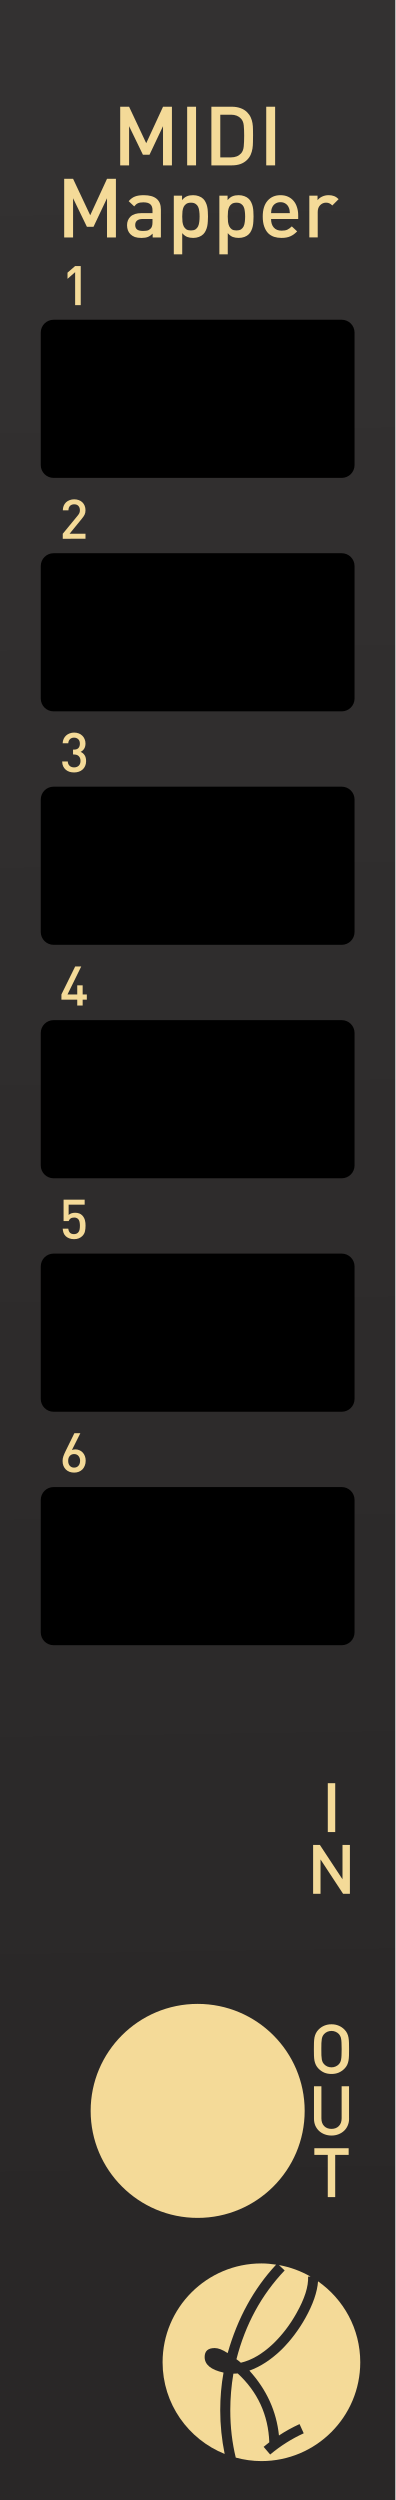
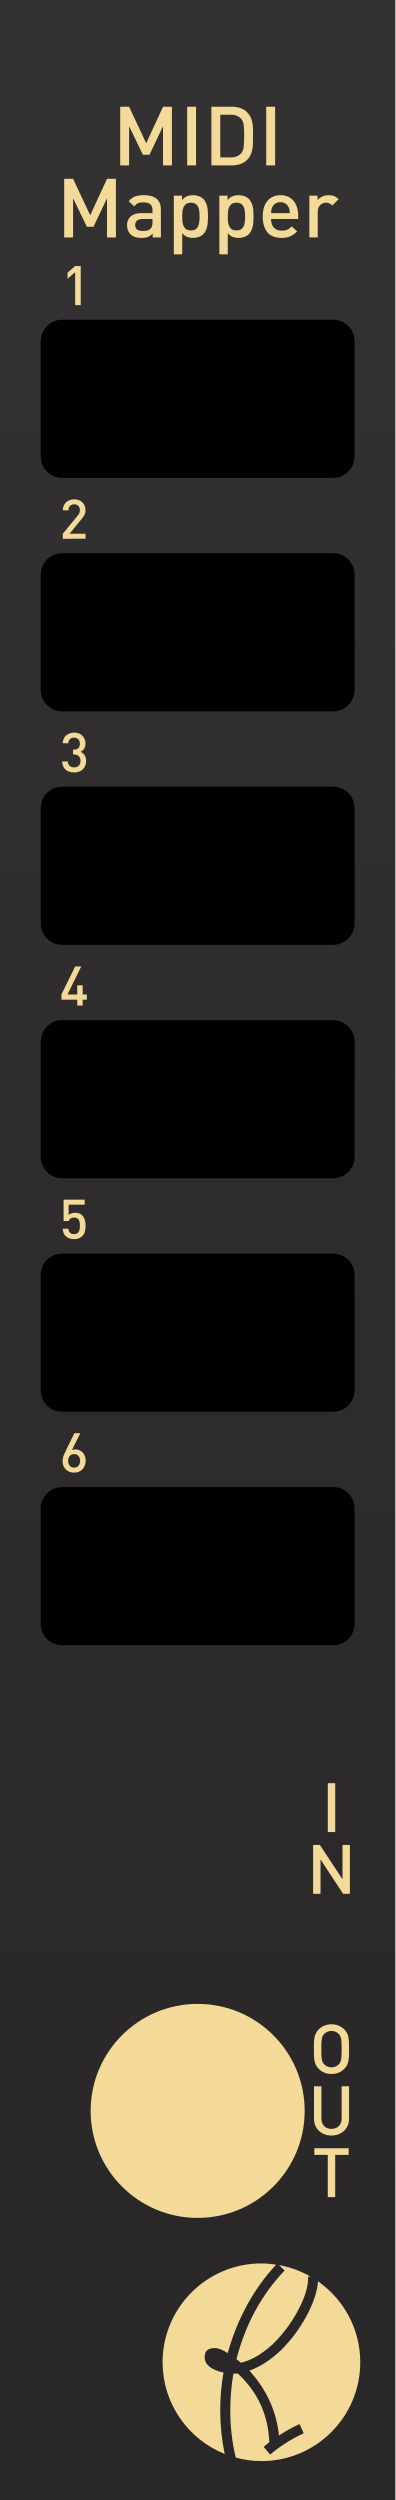
<svg xmlns="http://www.w3.org/2000/svg" xmlns:xlink="http://www.w3.org/1999/xlink" width="20.32mm" height="128.5mm" viewBox="0 0 20.32 128.5" version="1.1" id="svg1141">
  <defs id="defs1135">
    <linearGradient xlink:href="#linearGradient1109" id="linearGradient4954" gradientUnits="userSpaceOnUse" x1="110.747" y1="130.879" x2="111.503" y2="242.571" gradientTransform="matrix(0.4439375,0,0,0.9997364,-37.47226,-125.498)" />
    <linearGradient id="linearGradient1109">
      <stop style="stop-color:#333131;stop-opacity:1" offset="0" id="stop1105" />
      <stop style="stop-color:#292727;stop-opacity:1" offset="1" id="stop1107" />
    </linearGradient>
    <clipPath id="clipPath913" clipPathUnits="userSpaceOnUse">
      <path id="path911-3" d="M 0,472.252 H 165.6 V 0 H 0 Z" />
    </clipPath>
  </defs>
  <g id="layer4" style="display:inline">
    <path id="path1099" d="M 5e-7,-6.6e-6 H 20.32 V 128.5 H 5e-7 Z" style="display:inline;fill:url(#linearGradient4954);fill-opacity:1;stroke:#6e6e6e;stroke-width:0;stroke-miterlimit:4;stroke-dasharray:none;stroke-opacity:1" />
  </g>
  <g id="layer1" transform="translate(0,-168.5)">
    <g aria-label="1" style="font-style:normal;font-variant:normal;font-weight:normal;font-stretch:normal;font-size:2.822px;line-height:100%;font-family:DIN;-inkscape-font-specification:DIN;text-align:center;letter-spacing:0px;word-spacing:0px;writing-mode:lr-tb;text-anchor:middle;fill:#f4da98;fill-opacity:1;stroke:none;stroke-width:0.265px;stroke-linecap:butt;stroke-linejoin:miter;stroke-opacity:1" id="text877">
      <path d="m 4.15,184.184 v -2.009 H 3.862 l -0.392,0.339 v 0.319 l 0.392,-0.344 v 1.696 z" style="fill:#f4da98;fill-opacity:1;stroke-width:0.265px" id="path914" />
    </g>
    <path style="display:inline;fill:#f4da98;fill-opacity:1;stroke:#000000;stroke-width:0;stroke-miterlimit:4;stroke-dasharray:none;stroke-opacity:0" d="M 15.66,277 A 5.5,5.5 0 0 1 10.16,282.5 5.5,5.5 0 0 1 4.66,277 5.5,5.5 0 0 1 10.16,271.5 5.5,5.5 0 0 1 15.66,277 Z" id="path4964" />
-     <rect style="display:inline;opacity:1;fill:#000000;fill-opacity:1;stroke:#000000;stroke-width:0.2;stroke-linecap:butt;stroke-linejoin:miter;stroke-miterlimit:4;stroke-dasharray:none;stroke-opacity:1" id="rect1627" width="15.929" height="7.929" x="2.195" y="185.035" rx="0.56" />
+     <rect style="display:inline;opacity:1;fill:#000000;fill-opacity:1;stroke:#000000;stroke-width:0.2;stroke-linecap:butt;stroke-linejoin:miter;stroke-miterlimit:4;stroke-dasharray:none;stroke-opacity:1" id="rect1627" width="15.929" height="7.929" x="2.195" y="185.035" rx="1" ry="1" />
    <g aria-label="2" style="font-style:normal;font-variant:normal;font-weight:normal;font-stretch:normal;font-size:2.822px;line-height:100%;font-family:DIN;-inkscape-font-specification:DIN;text-align:center;letter-spacing:0px;word-spacing:0px;writing-mode:lr-tb;text-anchor:middle;fill:#f4da98;fill-opacity:1;stroke:none;stroke-width:0.265px;stroke-linecap:butt;stroke-linejoin:miter;stroke-opacity:1" id="text881">
      <path d="m 4.394,196.192 v -0.257 H 3.576 l 0.629,-0.77 q 0.093,-0.113 0.141,-0.206 0.048,-0.096 0.048,-0.229 0,-0.13 -0.042,-0.234 -0.042,-0.104 -0.119,-0.178 -0.076,-0.073 -0.183,-0.113 -0.107,-0.04 -0.237,-0.04 -0.127,0 -0.234,0.042 -0.107,0.04 -0.186,0.113 -0.076,0.073 -0.121,0.181 -0.042,0.104 -0.042,0.231 h 0.288 q 0,-0.085 0.025,-0.144 0.025,-0.059 0.065,-0.096 0.042,-0.037 0.096,-0.054 0.054,-0.017 0.11,-0.017 0.141,0 0.217,0.085 0.076,0.085 0.076,0.22 0,0.076 -0.025,0.138 -0.025,0.059 -0.082,0.13 L 3.226,195.936 v 0.257 z" style="fill:#f4da98;fill-opacity:1;stroke-width:0.265px" id="path911" />
    </g>
    <g aria-label="3" style="font-style:normal;font-variant:normal;font-weight:normal;font-stretch:normal;font-size:2.822px;line-height:100%;font-family:DIN;-inkscape-font-specification:DIN;text-align:center;letter-spacing:0px;word-spacing:0px;writing-mode:lr-tb;text-anchor:middle;fill:#f4da98;fill-opacity:1;stroke:none;stroke-width:0.265px;stroke-linecap:butt;stroke-linejoin:miter;stroke-opacity:1" id="text885">
      <path d="m 4.425,207.619 q 0,-0.186 -0.076,-0.302 -0.076,-0.116 -0.206,-0.172 0.119,-0.056 0.183,-0.161 0.068,-0.107 0.068,-0.268 0,-0.124 -0.045,-0.226 -0.042,-0.104 -0.121,-0.178 -0.076,-0.076 -0.183,-0.116 Q 3.937,206.155 3.81,206.155 q -0.121,0 -0.226,0.04 -0.104,0.037 -0.183,0.107 -0.079,0.071 -0.127,0.172 -0.048,0.102 -0.054,0.229 h 0.288 q 0.011,-0.135 0.09,-0.212 0.079,-0.076 0.212,-0.076 0.124,0 0.209,0.079 0.087,0.079 0.087,0.231 0,0.138 -0.073,0.223 -0.073,0.082 -0.231,0.082 h -0.048 v 0.251 h 0.048 q 0.169,0 0.251,0.09 0.085,0.087 0.085,0.24 0,0.161 -0.093,0.248 -0.093,0.085 -0.234,0.085 -0.062,0 -0.121,-0.017 -0.056,-0.017 -0.102,-0.054 -0.042,-0.04 -0.073,-0.096 -0.028,-0.056 -0.031,-0.138 H 3.195 q 0.003,0.147 0.054,0.254 0.054,0.107 0.138,0.178 0.085,0.068 0.192,0.102 0.11,0.031 0.231,0.031 0.127,0 0.237,-0.037 0.113,-0.037 0.195,-0.11 0.085,-0.073 0.133,-0.183 0.051,-0.11 0.051,-0.254 z" style="fill:#f4da98;fill-opacity:1;stroke-width:0.265px" id="path908" />
    </g>
    <g aria-label="4" style="font-style:normal;font-variant:normal;font-weight:normal;font-stretch:normal;font-size:2.822px;line-height:100%;font-family:DIN;-inkscape-font-specification:DIN;text-align:center;letter-spacing:0px;word-spacing:0px;writing-mode:lr-tb;text-anchor:middle;fill:#f4da98;fill-opacity:1;stroke:none;stroke-width:0.265px;stroke-linecap:butt;stroke-linejoin:miter;stroke-opacity:1" id="text889">
      <path d="m 4.463,219.882 v -0.268 H 4.249 v -0.468 h -0.279 v 0.468 H 3.47 l 0.706,-1.439 H 3.865 l -0.708,1.439 v 0.268 h 0.813 v 0.302 h 0.279 v -0.302 z" style="fill:#f4da98;fill-opacity:1;stroke-width:0.265px" id="path905" />
    </g>
    <g aria-label="5" style="font-style:normal;font-variant:normal;font-weight:normal;font-stretch:normal;font-size:2.822px;line-height:100%;font-family:DIN;-inkscape-font-specification:DIN;text-align:center;letter-spacing:0px;word-spacing:0px;writing-mode:lr-tb;text-anchor:middle;fill:#f4da98;fill-opacity:1;stroke:none;stroke-width:0.265px;stroke-linecap:butt;stroke-linejoin:miter;stroke-opacity:1" id="text893">
      <path d="m 4.397,231.502 q 0,-0.071 -0.006,-0.141 -0.006,-0.073 -0.025,-0.141 -0.017,-0.068 -0.054,-0.133 -0.034,-0.065 -0.09,-0.121 -0.062,-0.062 -0.152,-0.096 -0.09,-0.034 -0.209,-0.034 -0.11,0 -0.198,0.031 -0.085,0.031 -0.135,0.085 V 230.421 H 4.352 v -0.257 H 3.268 v 1.098 h 0.262 q 0.023,-0.073 0.09,-0.127 0.071,-0.054 0.195,-0.054 0.087,0 0.144,0.034 0.056,0.031 0.09,0.087 0.034,0.057 0.045,0.133 0.014,0.076 0.014,0.167 0,0.102 -0.017,0.195 -0.014,0.093 -0.079,0.158 -0.079,0.079 -0.209,0.079 -0.135,0 -0.206,-0.071 -0.071,-0.073 -0.087,-0.209 H 3.223 q 0.008,0.107 0.04,0.206 0.031,0.096 0.113,0.178 0.065,0.065 0.175,0.11 0.11,0.045 0.254,0.045 0.147,0 0.251,-0.045 0.104,-0.045 0.172,-0.113 0.11,-0.11 0.138,-0.24 0.031,-0.133 0.031,-0.294 z" style="fill:#f4da98;fill-opacity:1;stroke-width:0.265px" id="path902" />
    </g>
    <g aria-label="6" style="font-style:normal;font-variant:normal;font-weight:normal;font-stretch:normal;font-size:2.822px;line-height:100%;font-family:DIN;-inkscape-font-specification:DIN;text-align:center;letter-spacing:0px;word-spacing:0px;writing-mode:lr-tb;text-anchor:middle;fill:#f4da98;fill-opacity:1;stroke:#000000;stroke-width:0.265px;stroke-linecap:butt;stroke-linejoin:miter;stroke-opacity:0" id="text897">
      <path d="m 4.404,243.58 q 0,-0.133 -0.042,-0.24 -0.04,-0.107 -0.113,-0.183 -0.071,-0.076 -0.167,-0.116 -0.096,-0.042 -0.206,-0.042 -0.048,0 -0.093,0.008 -0.045,0.006 -0.085,0.023 l 0.432,-0.864 H 3.823 l -0.457,0.931 q -0.065,0.133 -0.107,0.251 -0.042,0.119 -0.042,0.243 0,0.141 0.042,0.251 0.045,0.11 0.124,0.189 0.079,0.079 0.189,0.121 0.11,0.04 0.24,0.04 0.13,0 0.237,-0.042 0.11,-0.045 0.189,-0.124 0.079,-0.082 0.121,-0.195 0.045,-0.113 0.045,-0.251 z m -0.288,0.006 q 0,0.161 -0.087,0.257 -0.085,0.093 -0.22,0.093 -0.135,0 -0.22,-0.093 -0.085,-0.096 -0.085,-0.257 0,-0.164 0.085,-0.254 0.085,-0.093 0.22,-0.093 0.144,0 0.226,0.099 0.082,0.099 0.082,0.248 z" style="fill:#f4da98;fill-opacity:1;stroke:#000000;stroke-width:0.265px;stroke-opacity:0" id="path899" />
    </g>
-     <rect style="display:inline;opacity:1;fill:#000000;fill-opacity:1;stroke:#000000;stroke-width:0.2;stroke-linecap:butt;stroke-linejoin:miter;stroke-miterlimit:4;stroke-dasharray:none;stroke-opacity:1" id="rect1627-5" width="15.929" height="7.929" x="2.195" y="197.035" rx="0.56" />
-     <rect style="display:inline;opacity:1;fill:#000000;fill-opacity:1;stroke:#000000;stroke-width:0.2;stroke-linecap:butt;stroke-linejoin:miter;stroke-miterlimit:4;stroke-dasharray:none;stroke-opacity:1" id="rect1627-9" width="15.929" height="7.929" x="2.195" y="209.035" rx="0.56" />
-     <rect style="display:inline;opacity:1;fill:#000000;fill-opacity:1;stroke:#000000;stroke-width:0.2;stroke-linecap:butt;stroke-linejoin:miter;stroke-miterlimit:4;stroke-dasharray:none;stroke-opacity:1" id="rect1627-0" width="15.929" height="7.929" x="2.195" y="221.035" rx="0.56" />
-     <rect style="display:inline;opacity:1;fill:#000000;fill-opacity:1;stroke:#000000;stroke-width:0.2;stroke-linecap:butt;stroke-linejoin:miter;stroke-miterlimit:4;stroke-dasharray:none;stroke-opacity:1" id="rect1627-06" width="15.929" height="7.929" x="2.195" y="233.035" rx="0.56" />
-     <rect style="display:inline;opacity:1;fill:#000000;fill-opacity:1;stroke:#000000;stroke-width:0.2;stroke-linecap:butt;stroke-linejoin:miter;stroke-miterlimit:4;stroke-dasharray:none;stroke-opacity:1" id="rect1627-8" width="15.929" height="7.929" x="2.195" y="245.035" rx="0.56" />
+     <rect style="display:inline;opacity:1;fill:#000000;fill-opacity:1;stroke:#000000;stroke-width:0.2;stroke-linecap:butt;stroke-linejoin:miter;stroke-miterlimit:4;stroke-dasharray:none;stroke-opacity:1" id="rect1627-5" width="15.929" height="7.929" x="2.195" y="197.035" rx="1" ry="1" />
+     <rect style="display:inline;opacity:1;fill:#000000;fill-opacity:1;stroke:#000000;stroke-width:0.2;stroke-linecap:butt;stroke-linejoin:miter;stroke-miterlimit:4;stroke-dasharray:none;stroke-opacity:1" id="rect1627-9" width="15.929" height="7.929" x="2.195" y="209.035" rx="1" ry="1" />
+     <rect style="display:inline;opacity:1;fill:#000000;fill-opacity:1;stroke:#000000;stroke-width:0.2;stroke-linecap:butt;stroke-linejoin:miter;stroke-miterlimit:4;stroke-dasharray:none;stroke-opacity:1" id="rect1627-0" width="15.929" height="7.929" x="2.195" y="221.035" rx="1" ry="1" />
+     <rect style="display:inline;opacity:1;fill:#000000;fill-opacity:1;stroke:#000000;stroke-width:0.2;stroke-linecap:butt;stroke-linejoin:miter;stroke-miterlimit:4;stroke-dasharray:none;stroke-opacity:1" id="rect1627-06" width="15.929" height="7.929" x="2.195" y="233.035" rx="1" ry="1" />
+     <rect style="display:inline;opacity:1;fill:#000000;fill-opacity:1;stroke:#000000;stroke-width:0.2;stroke-linecap:butt;stroke-linejoin:miter;stroke-miterlimit:4;stroke-dasharray:none;stroke-opacity:1" id="rect1627-8" width="15.929" height="7.929" x="2.195" y="245.035" rx="1" ry="1" />
    <g aria-label="MIDI" style="font-style:normal;font-variant:normal;font-weight:normal;font-stretch:normal;font-size:4.233px;line-height:1.25;font-family:DIN;-inkscape-font-specification:DIN;text-align:center;letter-spacing:0px;word-spacing:0px;text-anchor:middle;fill:#f4da98;fill-opacity:1;stroke:none;stroke-width:0.265" id="text902">
      <path d="m 8.837,177 v -3.014 h -0.457 l -0.864,1.875 -0.881,-1.875 h -0.457 V 177 h 0.457 v -2.015 l 0.711,1.469 h 0.339 l 0.694,-1.469 V 177 Z" style="fill:#f4da98;fill-opacity:1;stroke-width:0.265" id="path926" />
      <path d="m 10.077,177 v -3.014 H 9.62 V 177 Z" style="fill:#f4da98;fill-opacity:1;stroke-width:0.265" id="path928" />
      <path d="m 13.007,175.472 q 0,-0.165 -0.004,-0.326 0,-0.161 -0.025,-0.313 -0.025,-0.157 -0.089,-0.296 -0.064,-0.144 -0.186,-0.267 -0.144,-0.144 -0.343,-0.212 -0.199,-0.072 -0.436,-0.072 H 10.865 V 177 h 1.058 q 0.237,0 0.436,-0.068 0.199,-0.072 0.343,-0.216 0.123,-0.123 0.186,-0.271 0.064,-0.148 0.089,-0.309 0.025,-0.161 0.025,-0.33 0.004,-0.169 0.004,-0.334 z m -0.457,0 q 0,0.313 -0.021,0.55 -0.021,0.233 -0.14,0.364 -0.186,0.203 -0.512,0.203 h -0.555 v -2.193 h 0.555 q 0.326,0 0.512,0.203 0.119,0.131 0.14,0.347 0.021,0.212 0.021,0.525 z" style="fill:#f4da98;fill-opacity:1;stroke-width:0.265" id="path930" />
      <path d="m 14.141,177 v -3.014 h -0.457 V 177 Z" style="fill:#f4da98;fill-opacity:1;stroke-width:0.265" id="path932" />
    </g>
    <g aria-label="Mapper" style="font-style:normal;font-variant:normal;font-weight:normal;font-stretch:normal;font-size:4.233px;line-height:1.25;font-family:DIN;-inkscape-font-specification:DIN;text-align:center;letter-spacing:0px;word-spacing:0px;text-anchor:middle;fill:#f4da98;fill-opacity:1;stroke:none;stroke-width:0.265" id="text910">
      <path d="m 5.958,180.704 v -3.014 h -0.457 l -0.864,1.875 -0.881,-1.875 h -0.457 v 3.014 h 0.457 v -2.015 l 0.711,1.469 h 0.339 l 0.694,-1.469 v 2.015 z" style="fill:#f4da98;fill-opacity:1;stroke-width:0.265" id="path912" />
      <path d="m 8.27,180.704 v -1.435 q 0,-0.737 -0.885,-0.737 -0.267,0 -0.445,0.068 -0.174,0.064 -0.326,0.241 l 0.284,0.267 q 0.089,-0.114 0.191,-0.161 0.102,-0.047 0.279,-0.047 0.254,0 0.36,0.102 0.11,0.097 0.11,0.301 v 0.152 H 7.271 q -0.373,0 -0.559,0.174 -0.182,0.174 -0.182,0.445 0,0.284 0.169,0.461 0.097,0.097 0.233,0.148 0.14,0.047 0.343,0.047 0.199,0 0.326,-0.051 0.127,-0.051 0.246,-0.169 v 0.195 z m -0.432,-0.775 q 0,0.224 -0.093,0.318 -0.085,0.085 -0.182,0.106 -0.097,0.017 -0.22,0.017 -0.203,0 -0.301,-0.076 -0.093,-0.08 -0.093,-0.229 0,-0.148 0.097,-0.229 0.097,-0.08 0.288,-0.08 h 0.504 z" style="fill:#f4da98;fill-opacity:1;stroke-width:0.265" id="path915" />
      <path d="m 10.691,179.629 q 0,-0.123 -0.009,-0.25 -0.004,-0.127 -0.03,-0.246 -0.025,-0.119 -0.076,-0.224 -0.047,-0.106 -0.127,-0.186 -0.089,-0.089 -0.229,-0.14 -0.135,-0.051 -0.296,-0.051 -0.178,0 -0.313,0.055 -0.131,0.051 -0.254,0.199 v -0.229 H 8.934 v 3.014 h 0.432 v -1.088 q 0.119,0.14 0.254,0.195 0.135,0.051 0.309,0.051 0.161,0 0.296,-0.051 0.135,-0.051 0.224,-0.14 0.08,-0.08 0.127,-0.186 0.051,-0.106 0.076,-0.224 0.025,-0.123 0.03,-0.25 0.009,-0.127 0.009,-0.25 z m -0.432,0 q 0,0.144 -0.017,0.275 -0.013,0.127 -0.059,0.229 -0.047,0.097 -0.135,0.157 -0.089,0.055 -0.233,0.055 -0.148,0 -0.237,-0.055 -0.085,-0.059 -0.135,-0.157 -0.047,-0.102 -0.064,-0.229 -0.013,-0.131 -0.013,-0.275 0,-0.144 0.013,-0.271 0.017,-0.131 0.064,-0.229 0.051,-0.097 0.135,-0.152 0.089,-0.059 0.237,-0.059 0.144,0 0.233,0.059 0.089,0.055 0.135,0.152 0.047,0.097 0.059,0.229 0.017,0.127 0.017,0.271 z" style="fill:#f4da98;fill-opacity:1;stroke-width:0.265" id="path917" />
      <path d="m 13.032,179.629 q 0,-0.123 -0.009,-0.25 -0.004,-0.127 -0.03,-0.246 -0.025,-0.119 -0.076,-0.224 -0.047,-0.106 -0.127,-0.186 -0.089,-0.089 -0.229,-0.14 -0.135,-0.051 -0.296,-0.051 -0.178,0 -0.313,0.055 -0.131,0.051 -0.254,0.199 v -0.229 h -0.423 v 3.014 h 0.432 v -1.088 q 0.119,0.14 0.254,0.195 0.135,0.051 0.309,0.051 0.161,0 0.296,-0.051 0.135,-0.051 0.224,-0.14 0.08,-0.08 0.127,-0.186 0.051,-0.106 0.076,-0.224 0.025,-0.123 0.03,-0.25 0.009,-0.127 0.009,-0.25 z m -0.432,0 q 0,0.144 -0.017,0.275 -0.013,0.127 -0.059,0.229 -0.047,0.097 -0.135,0.157 -0.089,0.055 -0.233,0.055 -0.148,0 -0.237,-0.055 -0.085,-0.059 -0.135,-0.157 -0.047,-0.102 -0.064,-0.229 -0.013,-0.131 -0.013,-0.275 0,-0.144 0.013,-0.271 0.017,-0.131 0.064,-0.229 0.051,-0.097 0.135,-0.152 0.089,-0.059 0.237,-0.059 0.144,0 0.233,0.059 0.089,0.055 0.135,0.152 0.047,0.097 0.059,0.229 0.017,0.127 0.017,0.271 z" style="fill:#f4da98;fill-opacity:1;stroke-width:0.265" id="path919" />
      <path d="m 15.327,179.756 v -0.191 q 0,-0.229 -0.064,-0.419 -0.059,-0.191 -0.178,-0.326 -0.114,-0.135 -0.284,-0.212 -0.169,-0.076 -0.385,-0.076 -0.415,0 -0.665,0.288 -0.246,0.284 -0.246,0.809 0,0.305 0.076,0.516 0.076,0.212 0.203,0.343 0.131,0.127 0.305,0.186 0.178,0.055 0.381,0.055 0.14,0 0.25,-0.021 0.114,-0.021 0.207,-0.064 0.097,-0.042 0.178,-0.102 0.085,-0.064 0.169,-0.148 l -0.275,-0.258 q -0.114,0.114 -0.229,0.169 -0.11,0.051 -0.292,0.051 -0.267,0 -0.406,-0.161 -0.14,-0.161 -0.14,-0.44 z m -0.428,-0.301 h -0.965 q 0.004,-0.097 0.013,-0.157 0.009,-0.064 0.042,-0.135 0.051,-0.123 0.161,-0.195 0.114,-0.076 0.267,-0.076 0.152,0 0.262,0.076 0.11,0.072 0.161,0.195 0.034,0.072 0.042,0.135 0.013,0.059 0.017,0.157 z" style="fill:#f4da98;fill-opacity:1;stroke-width:0.265" id="path921" />
      <path d="m 17.405,178.736 q -0.11,-0.11 -0.233,-0.157 -0.123,-0.047 -0.279,-0.047 -0.182,0 -0.334,0.072 -0.152,0.072 -0.237,0.186 v -0.233 h -0.423 v 2.146 h 0.432 v -1.304 q 0,-0.224 0.123,-0.351 0.127,-0.131 0.305,-0.131 0.11,0 0.178,0.038 0.072,0.034 0.144,0.106 z" style="fill:#f4da98;fill-opacity:1;stroke-width:0.265" id="path923" />
    </g>
    <g transform="matrix(0.3527778,0,0,-0.3527778,11.31952,292.3884)" id="g3796" style="display:inline;fill:#f4da98;fill-opacity:1;stroke:none">
      <path id="path3798" style="fill:#f4da98;fill-opacity:1;fill-rule:nonzero;stroke:none" d="M 0,0 C 0,1.873 0.16,3.703 0.479,5.492 -1.353,5.898 -2.27,6.65 -2.27,7.76 c 0,0.873 0.492,1.306 1.47,1.306 0.513,0 1.141,-0.242 1.885,-0.734 1.445,5.092 3.802,9.383 7.06,12.887 -0.702,0.105 -1.413,0.178 -2.143,0.178 -7.952,0 -14.399,-6.448 -14.399,-14.401 0,-6.057 3.745,-11.232 9.043,-13.357 C 0.223,-4.273 0,-2.152 0,0" />
    </g>
    <g transform="matrix(0.3527778,0,0,-0.3527778,12.1532,289.764)" id="g3800" style="display:inline;fill:#f4da98;fill-opacity:1;stroke:none">
      <path id="path3802" style="fill:#f4da98;fill-opacity:1;fill-rule:nonzero;stroke:none" d="m 0,0 c 0.275,-0.191 0.487,-0.359 0.638,-0.51 1.575,0.362 3.15,1.287 4.725,2.778 1.319,1.279 2.448,2.757 3.385,4.439 1.193,2.109 1.756,3.885 1.693,5.332 h 0.357 C 9.394,12.846 7.845,13.422 6.194,13.717 L 7.025,12.936 C 3.638,9.379 1.297,5.068 0,0" />
    </g>
    <g transform="matrix(0.3527778,0,0,-0.3527778,16.34763,285.7607)" id="g3804" style="display:inline;fill:#f4da98;fill-opacity:1;stroke:none">
      <path id="path3806" style="fill:#f4da98;fill-opacity:1;fill-rule:nonzero;stroke:none" d="m 0,0 c -0.115,-1.566 -0.734,-3.357 -1.863,-5.375 -0.96,-1.703 -2.098,-3.213 -3.416,-4.535 -1.535,-1.488 -3.111,-2.524 -4.726,-3.098 2.51,-2.765 3.947,-5.92 4.31,-9.451 0.934,0.619 1.937,1.172 3,1.66 l 0.606,-1.342 c -1.765,-0.808 -3.393,-1.837 -4.885,-3.093 l -0.956,1.119 0.828,0.666 c -0.147,3.98 -1.681,7.322 -4.597,10.025 l -0.638,-0.031 c -0.3,-1.787 -0.45,-3.567 -0.45,-5.332 0,-2.432 0.27,-4.731 0.798,-6.895 1.194,-0.322 2.443,-0.508 3.738,-0.508 7.953,0 14.4,6.446 14.4,14.399 C 6.149,-6.91 3.715,-2.604 0,0" />
    </g>
    <g aria-label="I" style="font-style:normal;font-variant:normal;font-weight:normal;font-stretch:normal;font-size:3.528px;line-height:1.25;font-family:DIN;-inkscape-font-specification:DIN;text-align:center;letter-spacing:0px;word-spacing:0px;text-anchor:middle;fill:#f4da98;fill-opacity:1;stroke:none;stroke-width:0.265" id="text953">
      <path d="m 17.23,262.668 v -2.512 h -0.381 v 2.512 z" style="fill:#f4da98;fill-opacity:1;stroke-width:0.265" id="path983" />
    </g>
    <g aria-label="N" style="font-style:normal;font-variant:normal;font-weight:normal;font-stretch:normal;font-size:3.528px;line-height:1.25;font-family:DIN;-inkscape-font-specification:DIN;text-align:center;letter-spacing:0px;word-spacing:0px;text-anchor:middle;fill:#f4da98;fill-opacity:1;stroke:none;stroke-width:0.265" id="text957">
      <path d="m 17.985,265.843 v -2.512 h -0.381 v 1.764 l -1.161,-1.764 h -0.349 v 2.512 h 0.381 V 264.076 l 1.161,1.767 z" style="fill:#f4da98;fill-opacity:1;stroke-width:0.265" id="path980" />
    </g>
    <g aria-label="O" style="font-style:normal;font-variant:normal;font-weight:normal;font-stretch:normal;font-size:3.528px;line-height:1.25;font-family:DIN;-inkscape-font-specification:DIN;text-align:center;letter-spacing:0px;word-spacing:0px;text-anchor:middle;fill:#f4da98;fill-opacity:1;stroke:none;stroke-width:0.265" id="text961">
      <path d="m 17.942,273.825 q 0,-0.18 -0.004,-0.325 -0.004,-0.148 -0.025,-0.268 -0.021,-0.12 -0.071,-0.222 -0.049,-0.102 -0.141,-0.194 -0.131,-0.131 -0.296,-0.198 -0.166,-0.07 -0.367,-0.07 -0.201,0 -0.367,0.07 -0.162,0.067 -0.293,0.198 -0.092,0.092 -0.141,0.194 -0.049,0.102 -0.074,0.222 -0.021,0.12 -0.025,0.268 -0.004,0.145 -0.004,0.325 0,0.18 0.004,0.328 0.004,0.145 0.025,0.265 0.025,0.12 0.074,0.222 0.049,0.102 0.141,0.194 0.131,0.131 0.293,0.201 0.166,0.067 0.367,0.067 0.201,0 0.367,-0.067 0.166,-0.071 0.296,-0.201 0.092,-0.092 0.141,-0.194 0.049,-0.102 0.071,-0.222 0.021,-0.12 0.025,-0.265 0.004,-0.148 0.004,-0.328 z m -0.381,0 q 0,0.191 -0.007,0.318 -0.004,0.123 -0.021,0.212 -0.014,0.085 -0.046,0.145 -0.028,0.056 -0.074,0.106 -0.067,0.071 -0.166,0.113 -0.095,0.042 -0.208,0.042 -0.113,0 -0.212,-0.042 -0.095,-0.042 -0.162,-0.113 -0.046,-0.049 -0.078,-0.106 -0.028,-0.06 -0.046,-0.145 -0.014,-0.088 -0.021,-0.212 -0.004,-0.127 -0.004,-0.318 0,-0.191 0.004,-0.314 0.007,-0.127 0.021,-0.212 0.018,-0.088 0.046,-0.145 0.032,-0.06 0.078,-0.109 0.067,-0.07 0.162,-0.113 0.099,-0.042 0.212,-0.042 0.113,0 0.208,0.042 0.099,0.042 0.166,0.113 0.046,0.049 0.074,0.109 0.032,0.056 0.046,0.145 0.018,0.085 0.021,0.212 0.007,0.123 0.007,0.314 z" style="fill:#f4da98;fill-opacity:1;stroke-width:0.265" id="path977" />
    </g>
    <g aria-label="U" style="font-style:normal;font-variant:normal;font-weight:normal;font-stretch:normal;font-size:3.528px;line-height:1.25;font-family:DIN;-inkscape-font-specification:DIN;text-align:center;letter-spacing:0px;word-spacing:0px;text-anchor:middle;fill:#f4da98;fill-opacity:1;stroke:none;stroke-width:0.265" id="text965">
      <path d="m 17.941,277.399 v -1.665 h -0.381 v 1.647 q 0,0.254 -0.145,0.399 -0.141,0.145 -0.377,0.145 -0.236,0 -0.377,-0.145 -0.141,-0.145 -0.141,-0.399 v -1.647 h -0.381 v 1.665 q 0,0.194 0.067,0.356 0.071,0.159 0.191,0.272 0.12,0.113 0.286,0.176 0.166,0.064 0.356,0.064 0.191,0 0.356,-0.064 0.166,-0.064 0.286,-0.176 0.123,-0.113 0.191,-0.272 0.071,-0.162 0.071,-0.356 z" style="fill:#f4da98;fill-opacity:1;stroke-width:0.265" id="path974" />
    </g>
    <g aria-label="T" style="font-style:normal;font-variant:normal;font-weight:normal;font-stretch:normal;font-size:3.528px;line-height:1.25;font-family:DIN;-inkscape-font-specification:DIN;text-align:center;letter-spacing:0px;word-spacing:0px;text-anchor:middle;fill:#f4da98;fill-opacity:1;stroke:none;stroke-width:0.265" id="text969">
      <path d="m 17.921,279.261 v -0.342 h -1.764 v 0.342 h 0.691 v 2.17 h 0.381 v -2.17 z" style="fill:#f4da98;fill-opacity:1;stroke-width:0.265" id="path971" />
    </g>
  </g>
</svg>
